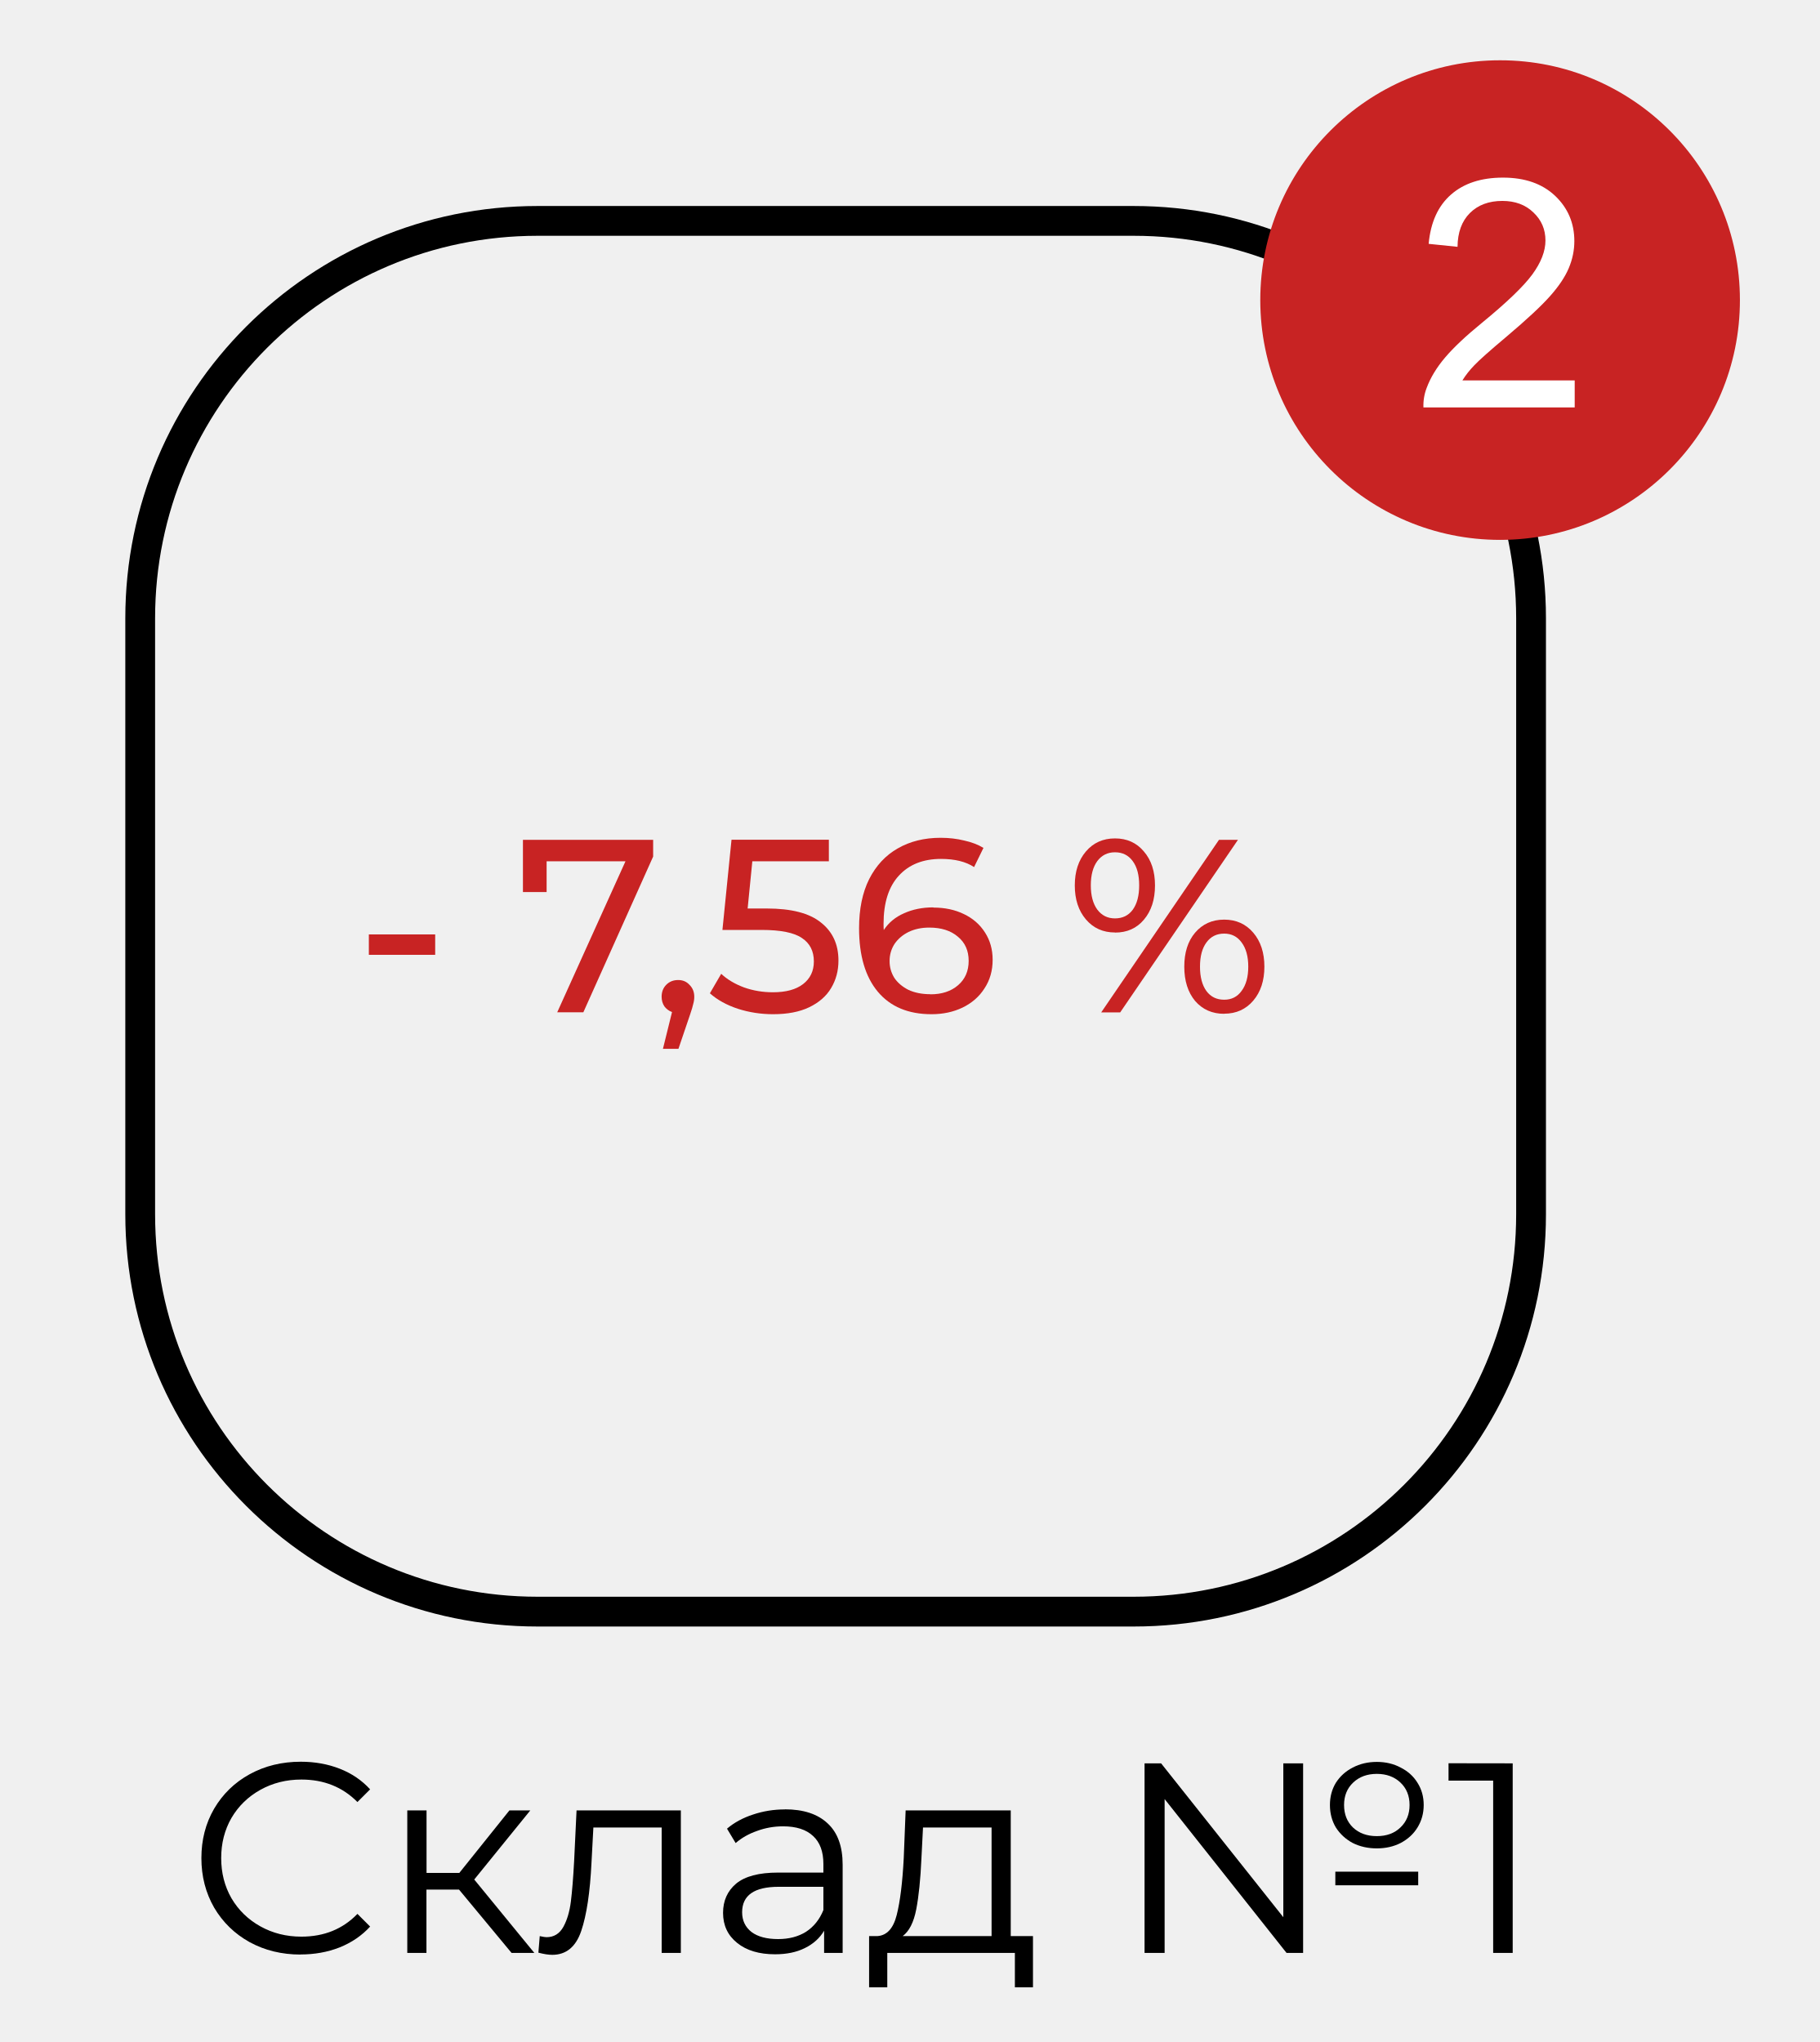
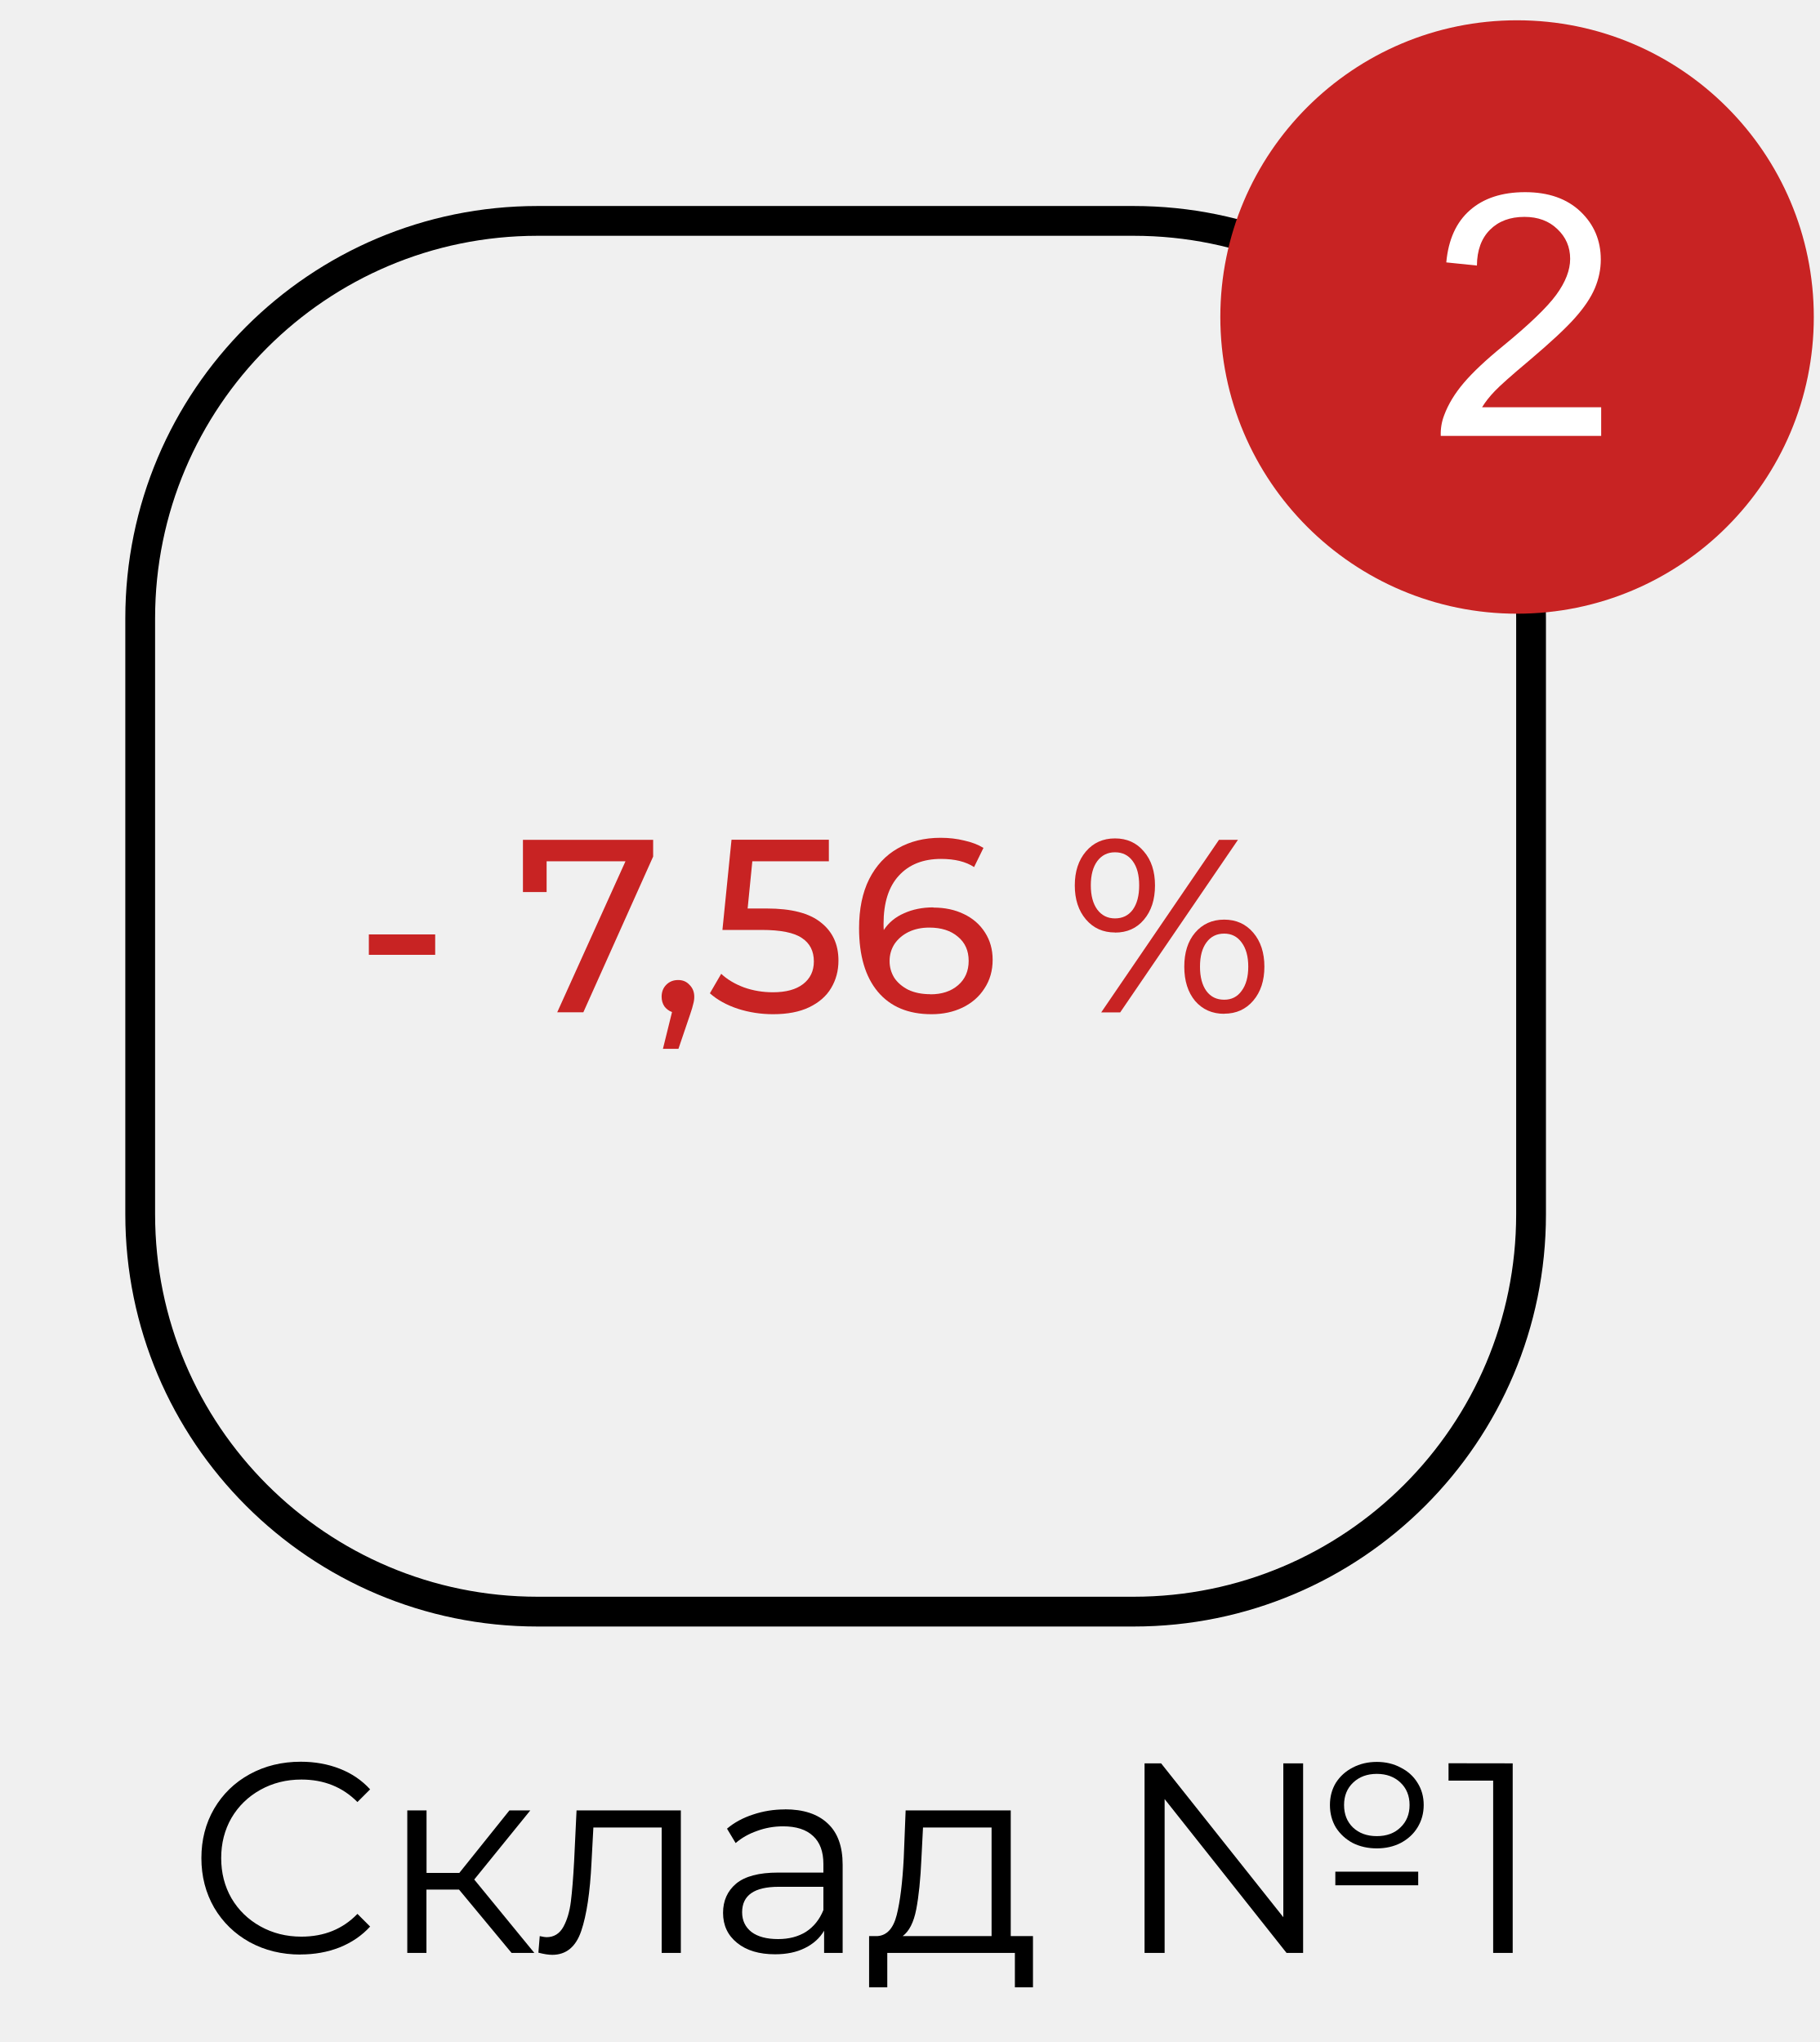
<svg xmlns="http://www.w3.org/2000/svg" width="20.219" height="22.694" fill="currentColor" class="bi bi-app-indicator" viewBox="0 0 20.219 22.694" version="1.1" id="svg6">
  <defs id="defs10" />
  <path style="fill:none;stroke:#000000;stroke-width:0.331;stroke-miterlimit:4;stroke-dasharray:none;stroke-opacity:1" id="path2-7" d="m 5.974,2.455 c -2.439,0 -4.416,1.977 -4.416,4.416 v 6.624 c 0,2.439 1.977,4.416 4.416,4.416 h 6.624 c 2.439,0 4.416,-1.977 4.416,-4.416 V 6.871 c 0,-2.439 -1.977,-4.416 -4.416,-4.416 z" />
-   <path style="fill:#c82323;fill-opacity:1;stroke-width:0.888" d="m 19.335,3.335 a 2.665,2.665 0 1 1 -5.33,0 2.665,2.665 0 0 1 5.33,0 z" id="path6950" />
-   <g style="font-style:normal;font-variant:normal;font-weight:normal;font-stretch:normal;font-size:4.738px;line-height:1.25;font-family:Arial;-inkscape-font-specification:Arial;fill:#ffffff;fill-opacity:1;stroke-width:0.888" id="text7564" aria-label="2">
+   <path style="fill:#c82323;fill-opacity:1;stroke:#c82323;stroke-width:0.942;stroke-opacity:1" d="m 19.685,3.523 a 2.826,2.826 0 1 1 -5.653,0 2.826,2.826 0 0 1 5.653,0 z" id="path6950" />
+   <g transform="matrix(1.060527,0,0,1.060528,-0.7649801,0.04215996)" style="font-style:normal;font-variant:normal;font-weight:normal;font-stretch:normal;font-size:4.738px;line-height:1.25;font-family:Arial;-inkscape-font-specification:Arial;fill:#ffffff;fill-opacity:1;stroke-width:0.888" id="text7564" aria-label="2">
    <path id="path7743" style="font-style:normal;font-variant:normal;font-weight:normal;font-stretch:normal;font-size:3.553px;font-family:Arial;-inkscape-font-specification:Arial;fill:#ffffff;fill-opacity:1;stroke-width:0.888" d="m 17.499,4.228 v 0.3 h -1.681 q -0.004,-0.113 0.036,-0.217 0.064,-0.172 0.205,-0.338 0.142,-0.167 0.409,-0.385 0.415,-0.34 0.56,-0.538 0.146,-0.2 0.146,-0.377 0,-0.186 -0.134,-0.312 -0.132,-0.128 -0.345,-0.128 -0.226,0 -0.361,0.135 -0.135,0.135 -0.137,0.375 l -0.321,-0.033 q 0.033,-0.359 0.248,-0.547 0.215,-0.189 0.578,-0.189 0.366,0 0.58,0.203 0.213,0.203 0.213,0.503 0,0.153 -0.062,0.3 -0.062,0.147 -0.208,0.311 -0.144,0.163 -0.481,0.448 -0.281,0.236 -0.361,0.321 -0.08,0.083 -0.132,0.168 z" />
  </g>
  <g transform="matrix(1.133963,0,0,1.133963,0.5734404,1.198547)" style="font-style:normal;font-variant:normal;font-weight:500;font-stretch:normal;font-size:2.415px;line-height:1.25;font-family:Montserrat;-inkscape-font-specification:'Montserrat Medium';fill:#c82323;fill-opacity:1;stroke-width:1.07;stroke-miterlimit:4;stroke-dasharray:none" id="text839-7" aria-label="- 7,56 %">
    <path id="path897-9" style="font-style:normal;font-variant:normal;font-weight:500;font-stretch:normal;font-family:Montserrat;-inkscape-font-specification:'Montserrat Medium';fill:#c82323;fill-opacity:1;stroke-width:1.07;stroke-miterlimit:4;stroke-dasharray:none" d="M 3.109,8.101 H 3.759 V 8.301 H 3.109 Z" />
    <path id="path899-5" style="font-style:normal;font-variant:normal;font-weight:500;font-stretch:normal;font-family:Montserrat;-inkscape-font-specification:'Montserrat Medium';fill:#c82323;fill-opacity:1;stroke-width:1.07;stroke-miterlimit:4;stroke-dasharray:none" d="M 5.895,7.174 V 7.338 L 5.211,8.864 H 4.955 L 5.624,7.384 H 4.851 V 7.686 H 4.619 V 7.174 Z" />
    <path id="path901-6" style="font-style:normal;font-variant:normal;font-weight:500;font-stretch:normal;font-family:Montserrat;-inkscape-font-specification:'Montserrat Medium';fill:#c82323;fill-opacity:1;stroke-width:1.07;stroke-miterlimit:4;stroke-dasharray:none" d="m 6.141,8.548 q 0.068,0 0.111,0.048 0.046,0.046 0.046,0.116 0,0.036 -0.01,0.07 -0.007,0.034 -0.031,0.104 L 6.143,9.222 H 5.991 l 0.089,-0.36 q -0.046,-0.017 -0.075,-0.056 -0.027,-0.041 -0.027,-0.094 0,-0.072 0.046,-0.118 0.046,-0.046 0.116,-0.046 z" />
    <path id="path903-4" style="font-style:normal;font-variant:normal;font-weight:500;font-stretch:normal;font-family:Montserrat;-inkscape-font-specification:'Montserrat Medium';fill:#c82323;fill-opacity:1;stroke-width:1.07;stroke-miterlimit:4;stroke-dasharray:none" d="m 7.009,7.847 q 0.362,0 0.531,0.138 0.171,0.135 0.171,0.372 0,0.15 -0.072,0.27 -0.07,0.118 -0.215,0.188 -0.142,0.068 -0.353,0.068 -0.179,0 -0.345,-0.053 Q 6.56,8.775 6.451,8.678 L 6.562,8.487 q 0.087,0.082 0.222,0.133 0.135,0.048 0.285,0.048 0.191,0 0.295,-0.08 0.106,-0.082 0.106,-0.222 0,-0.152 -0.116,-0.229 Q 7.239,8.057 6.958,8.057 H 6.574 l 0.089,-0.884 h 0.954 V 7.384 H 6.867 L 6.821,7.847 Z" />
    <path id="path905-1" style="font-style:normal;font-variant:normal;font-weight:500;font-stretch:normal;font-family:Montserrat;-inkscape-font-specification:'Montserrat Medium';fill:#c82323;fill-opacity:1;stroke-width:1.07;stroke-miterlimit:4;stroke-dasharray:none" d="m 8.642,7.838 q 0.167,0 0.297,0.063 0.133,0.063 0.208,0.181 0.075,0.116 0.075,0.268 0,0.159 -0.08,0.28 -0.077,0.121 -0.215,0.188 -0.135,0.065 -0.304,0.065 -0.341,0 -0.526,-0.22 -0.184,-0.22 -0.184,-0.623 0,-0.283 0.099,-0.481 Q 8.113,7.36 8.292,7.258 8.473,7.154 8.712,7.154 q 0.123,0 0.232,0.027 0.109,0.024 0.188,0.072 l -0.092,0.188 q -0.121,-0.08 -0.324,-0.08 -0.263,0 -0.413,0.164 -0.15,0.162 -0.15,0.473 0,0.039 0.002,0.06 0.072,-0.109 0.198,-0.164 0.128,-0.058 0.287,-0.058 z m -0.029,0.85 q 0.167,0 0.27,-0.089 0.104,-0.089 0.104,-0.239 0,-0.15 -0.106,-0.237 -0.104,-0.089 -0.28,-0.089 -0.114,0 -0.203,0.043 -0.087,0.043 -0.138,0.118 -0.048,0.075 -0.048,0.167 0,0.089 0.046,0.164 0.048,0.072 0.138,0.118 0.092,0.043 0.217,0.043 z" />
    <path id="path907-0" style="font-style:normal;font-variant:normal;font-weight:500;font-stretch:normal;font-family:Montserrat;-inkscape-font-specification:'Montserrat Medium';fill:#c82323;fill-opacity:1;stroke-width:1.07;stroke-miterlimit:4;stroke-dasharray:none" d="m 10.421,8.082 q -0.176,0 -0.285,-0.128 -0.109,-0.128 -0.109,-0.333 0,-0.205 0.109,-0.333 0.109,-0.128 0.285,-0.128 0.176,0 0.283,0.128 0.109,0.126 0.109,0.333 0,0.208 -0.109,0.336 -0.106,0.126 -0.283,0.126 z m 1.019,-0.908 h 0.186 l -1.154,1.691 h -0.186 z m -1.019,0.77 q 0.111,0 0.174,-0.085 0.063,-0.087 0.063,-0.239 0,-0.152 -0.063,-0.237 -0.063,-0.087 -0.174,-0.087 -0.109,0 -0.174,0.087 -0.063,0.087 -0.063,0.237 0,0.15 0.063,0.237 0.065,0.087 0.174,0.087 z m 1.07,0.935 q -0.176,0 -0.285,-0.126 -0.106,-0.128 -0.106,-0.336 0,-0.208 0.106,-0.333 0.109,-0.128 0.285,-0.128 0.176,0 0.285,0.128 0.109,0.128 0.109,0.333 0,0.205 -0.109,0.333 -0.109,0.128 -0.285,0.128 z m 0,-0.138 q 0.109,0 0.171,-0.087 0.065,-0.087 0.065,-0.237 0,-0.15 -0.065,-0.237 -0.063,-0.087 -0.171,-0.087 -0.111,0 -0.174,0.087 -0.063,0.085 -0.063,0.237 0,0.152 0.063,0.239 0.063,0.085 0.174,0.085 z" />
  </g>
  <g transform="translate(1.974971,2.86614)" style="font-size:3.011px;line-height:1.25;font-family:sans-serif;stroke-width:0.564" id="text843-1" aria-label="Склад №1">
    <path id="path910-2" style="font-style:normal;font-variant:normal;font-weight:normal;font-stretch:normal;font-family:Montserrat;-inkscape-font-specification:Montserrat;stroke-width:0.564" d="m 1.365,18.856 q -0.313,0 -0.566,-0.138 Q 0.549,18.579 0.405,18.335 0.263,18.088 0.263,17.784 q 0,-0.304 0.141,-0.548 0.145,-0.247 0.397,-0.385 0.253,-0.138 0.566,-0.138 0.235,0 0.434,0.078 0.199,0.078 0.337,0.229 l -0.141,0.141 Q 1.75,16.911 1.374,16.911 q -0.25,0 -0.455,0.114 -0.205,0.114 -0.322,0.313 -0.114,0.199 -0.114,0.446 0,0.247 0.114,0.446 0.117,0.199 0.322,0.313 0.205,0.114 0.455,0.114 0.379,0 0.623,-0.253 l 0.141,0.141 q -0.138,0.151 -0.34,0.232 -0.199,0.078 -0.434,0.078 z" />
    <path id="path912-3" style="font-style:normal;font-variant:normal;font-weight:normal;font-stretch:normal;font-family:Montserrat;-inkscape-font-specification:Montserrat;stroke-width:0.564" d="M 3.126,18.134 H 2.764 v 0.704 H 2.551 v -1.584 h 0.214 v 0.695 H 3.129 l 0.557,-0.695 h 0.232 l -0.623,0.768 0.668,0.816 H 3.71 Z" />
    <path id="path914-4" style="font-style:normal;font-variant:normal;font-weight:normal;font-stretch:normal;font-family:Montserrat;-inkscape-font-specification:Montserrat;stroke-width:0.564" d="m 5.591,17.254 v 1.584 H 5.378 v -1.394 H 4.619 l -0.021,0.391 q -0.024,0.494 -0.114,0.759 -0.09,0.265 -0.322,0.265 -0.063,0 -0.154,-0.024 l 0.015,-0.184 q 0.054,0.012 0.075,0.012 0.123,0 0.187,-0.114 0.063,-0.114 0.084,-0.283 0.021,-0.169 0.036,-0.446 l 0.027,-0.566 z" />
    <path id="path916-0" style="font-style:normal;font-variant:normal;font-weight:normal;font-stretch:normal;font-family:Montserrat;-inkscape-font-specification:Montserrat;stroke-width:0.564" d="m 6.747,17.242 q 0.31,0 0.476,0.157 0.166,0.154 0.166,0.458 v 0.981 H 7.183 v -0.247 q -0.072,0.123 -0.214,0.193 -0.138,0.069 -0.331,0.069 -0.265,0 -0.421,-0.126 -0.157,-0.126 -0.157,-0.334 0,-0.202 0.145,-0.325 0.148,-0.123 0.467,-0.123 h 0.503 v -0.096 q 0,-0.205 -0.114,-0.31 -0.114,-0.108 -0.334,-0.108 -0.151,0 -0.289,0.051 -0.138,0.048 -0.238,0.135 l -0.096,-0.16 q 0.12,-0.102 0.289,-0.157 0.169,-0.057 0.355,-0.057 z m -0.075,1.442 q 0.181,0 0.31,-0.081 0.129,-0.084 0.193,-0.241 V 18.103 H 6.678 q -0.406,0 -0.406,0.283 0,0.138 0.105,0.22 0.105,0.078 0.295,0.078 z" />
    <path id="path918-4" style="font-style:normal;font-variant:normal;font-weight:normal;font-stretch:normal;font-family:Montserrat;-inkscape-font-specification:Montserrat;stroke-width:0.564" d="m 9.504,18.651 v 0.569 H 9.303 V 18.838 H 7.885 v 0.382 H 7.683 v -0.569 h 0.09 q 0.16,-0.009 0.217,-0.235 0.057,-0.226 0.078,-0.632 l 0.021,-0.53 h 1.168 v 1.397 z M 8.264,17.796 q -0.015,0.337 -0.057,0.557 -0.042,0.217 -0.151,0.298 H 9.044 V 17.444 H 8.282 Z" />
    <path id="path920-9" style="font-style:normal;font-variant:normal;font-weight:normal;font-stretch:normal;font-family:Montserrat;-inkscape-font-specification:Montserrat;stroke-width:0.564" d="m 13.325,17.676 q -0.148,0 -0.268,-0.06 -0.117,-0.063 -0.187,-0.172 -0.066,-0.111 -0.066,-0.25 0,-0.138 0.066,-0.247 0.069,-0.108 0.187,-0.169 0.12,-0.063 0.268,-0.063 0.148,0 0.265,0.063 0.12,0.06 0.187,0.169 0.069,0.108 0.069,0.247 0,0.138 -0.069,0.25 -0.066,0.108 -0.187,0.172 -0.117,0.06 -0.265,0.06 z m -1.039,-0.945 h 0.22 v 2.107 h -0.184 l -1.355,-1.71 v 1.71 h -0.223 v -2.107 h 0.184 l 1.358,1.71 z m 1.039,0.117 q -0.16,0 -0.262,0.096 -0.102,0.096 -0.102,0.25 0,0.154 0.099,0.25 0.102,0.096 0.265,0.096 0.163,0 0.262,-0.096 0.102,-0.096 0.102,-0.25 0,-0.154 -0.102,-0.25 -0.102,-0.096 -0.262,-0.096 z m -0.461,1.087 h 0.921 v 0.151 h -0.921 z" />
    <path id="path922-1" style="font-style:normal;font-variant:normal;font-weight:normal;font-stretch:normal;font-family:Montserrat;-inkscape-font-specification:Montserrat;stroke-width:0.564" d="m 14.835,16.731 v 2.107 H 14.618 V 16.923 H 14.122 v -0.193 z" />
  </g>
</svg>
